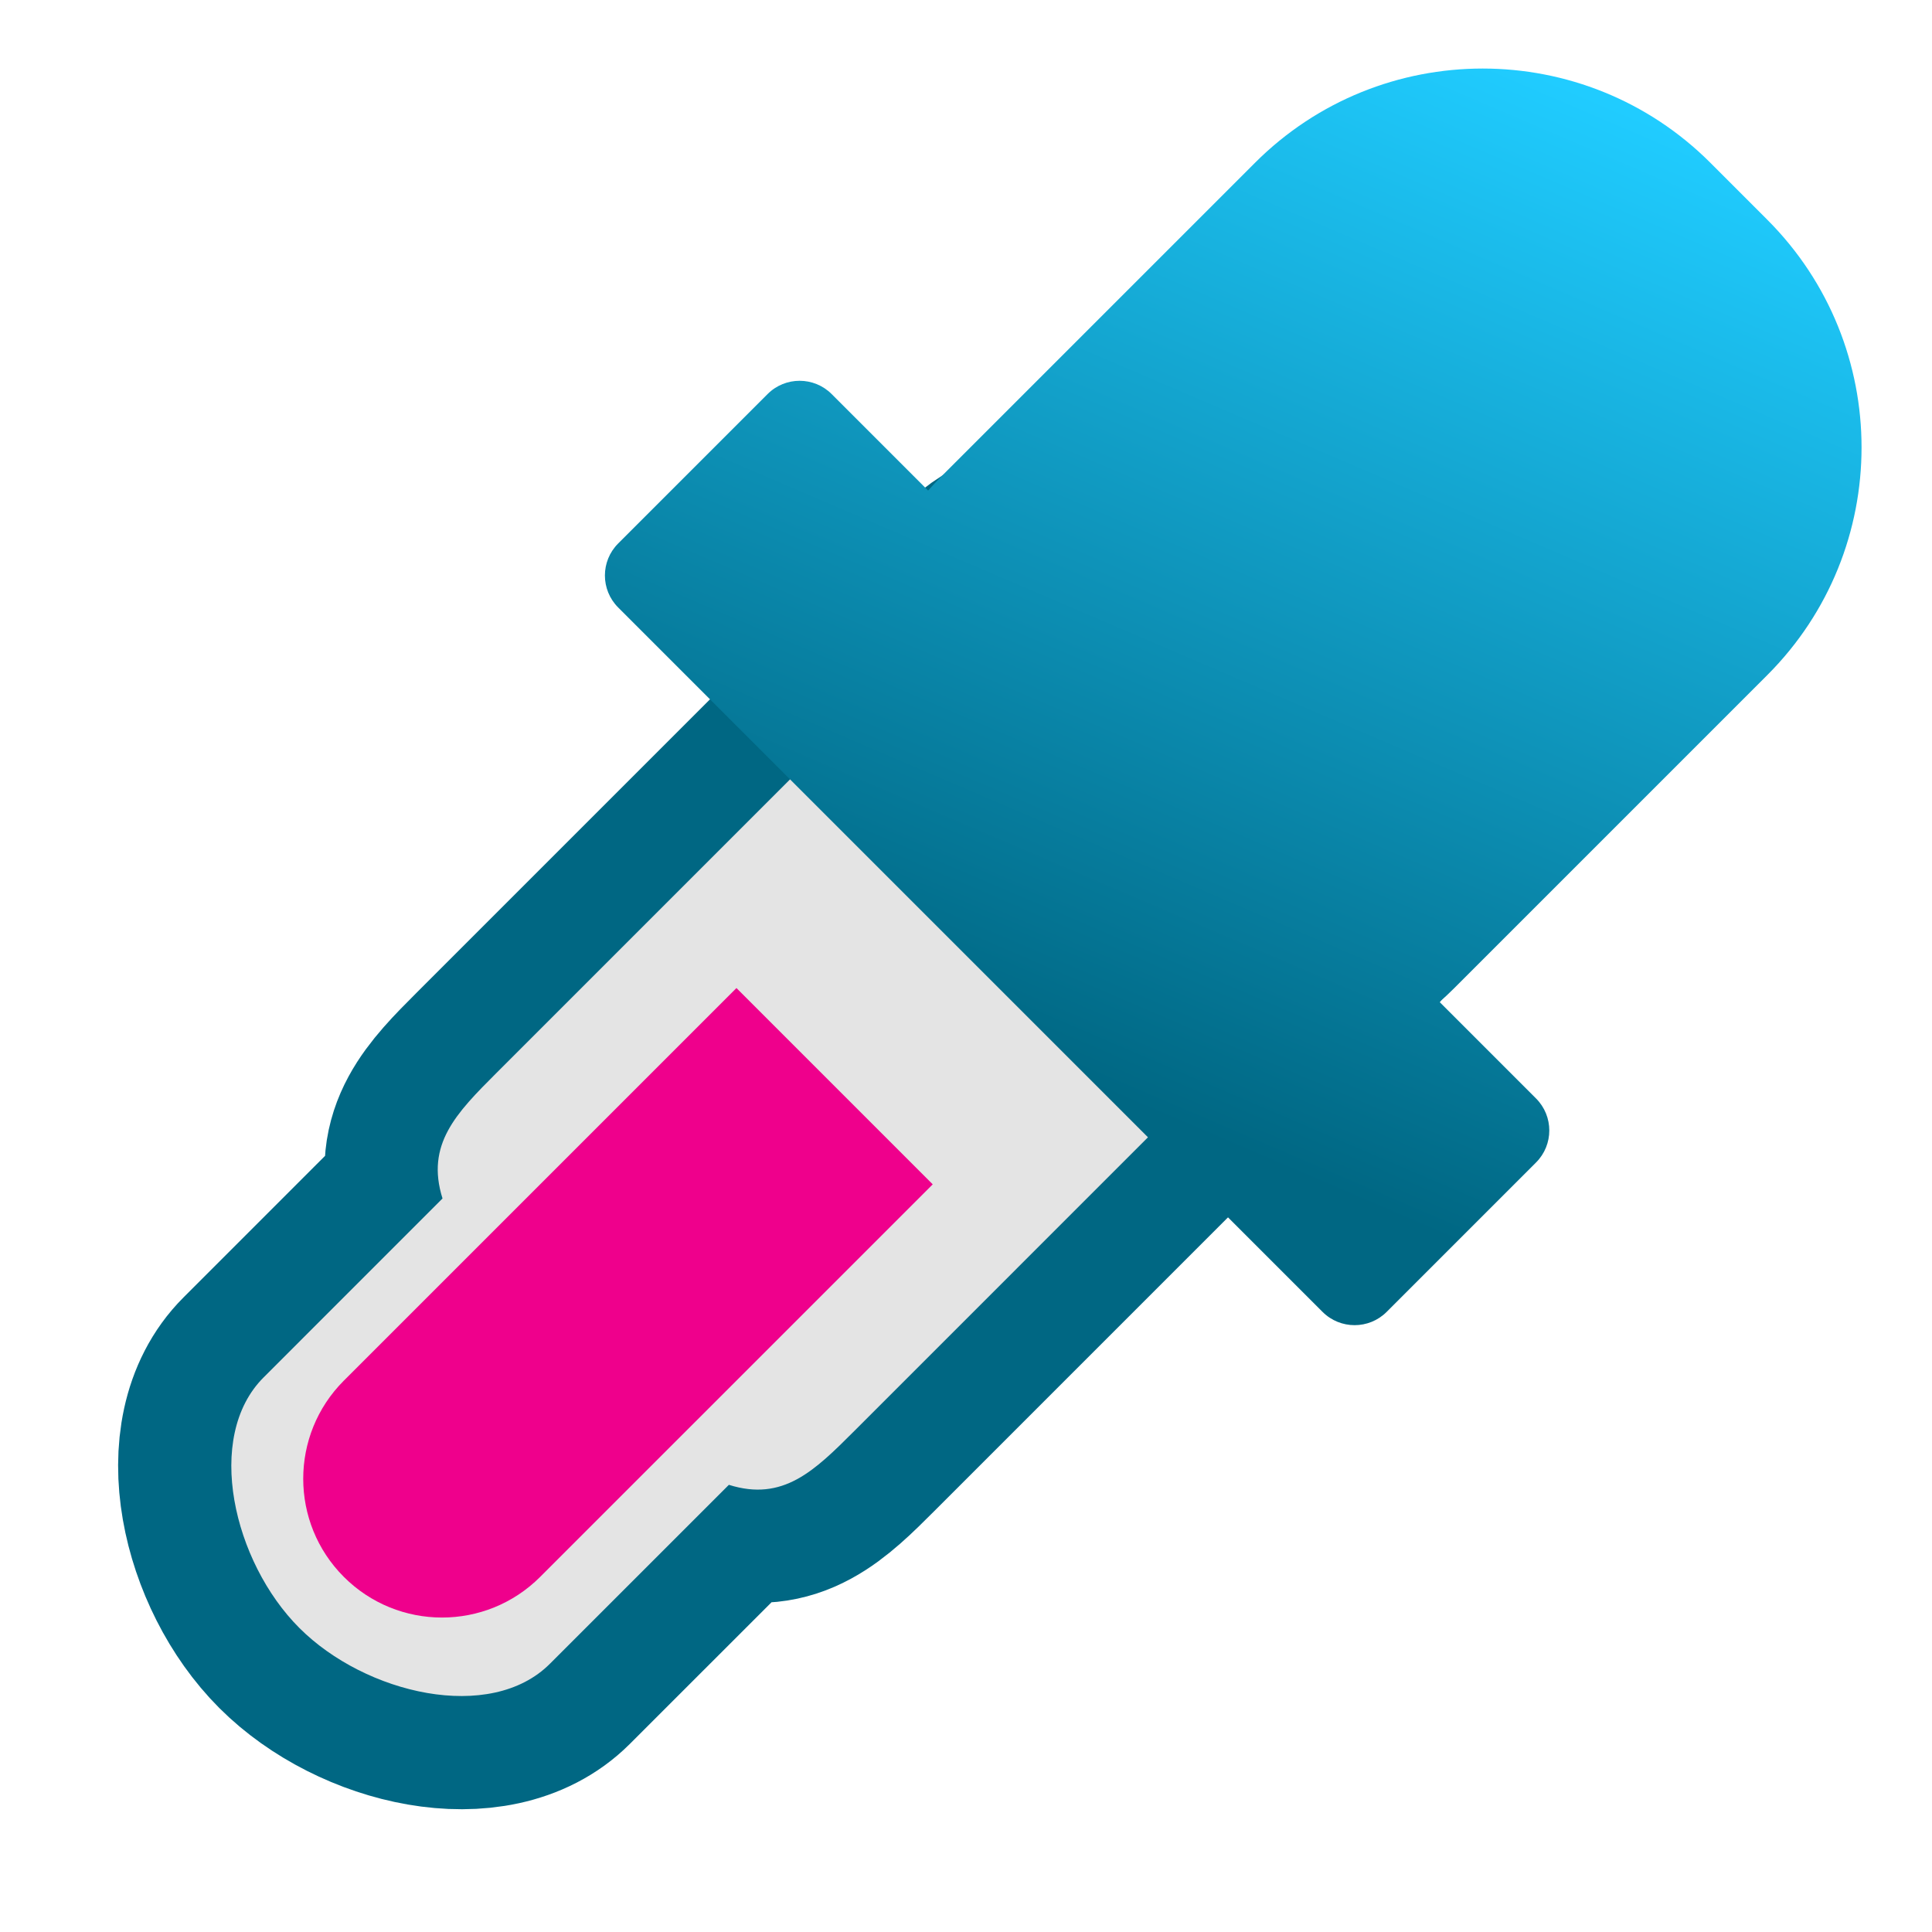
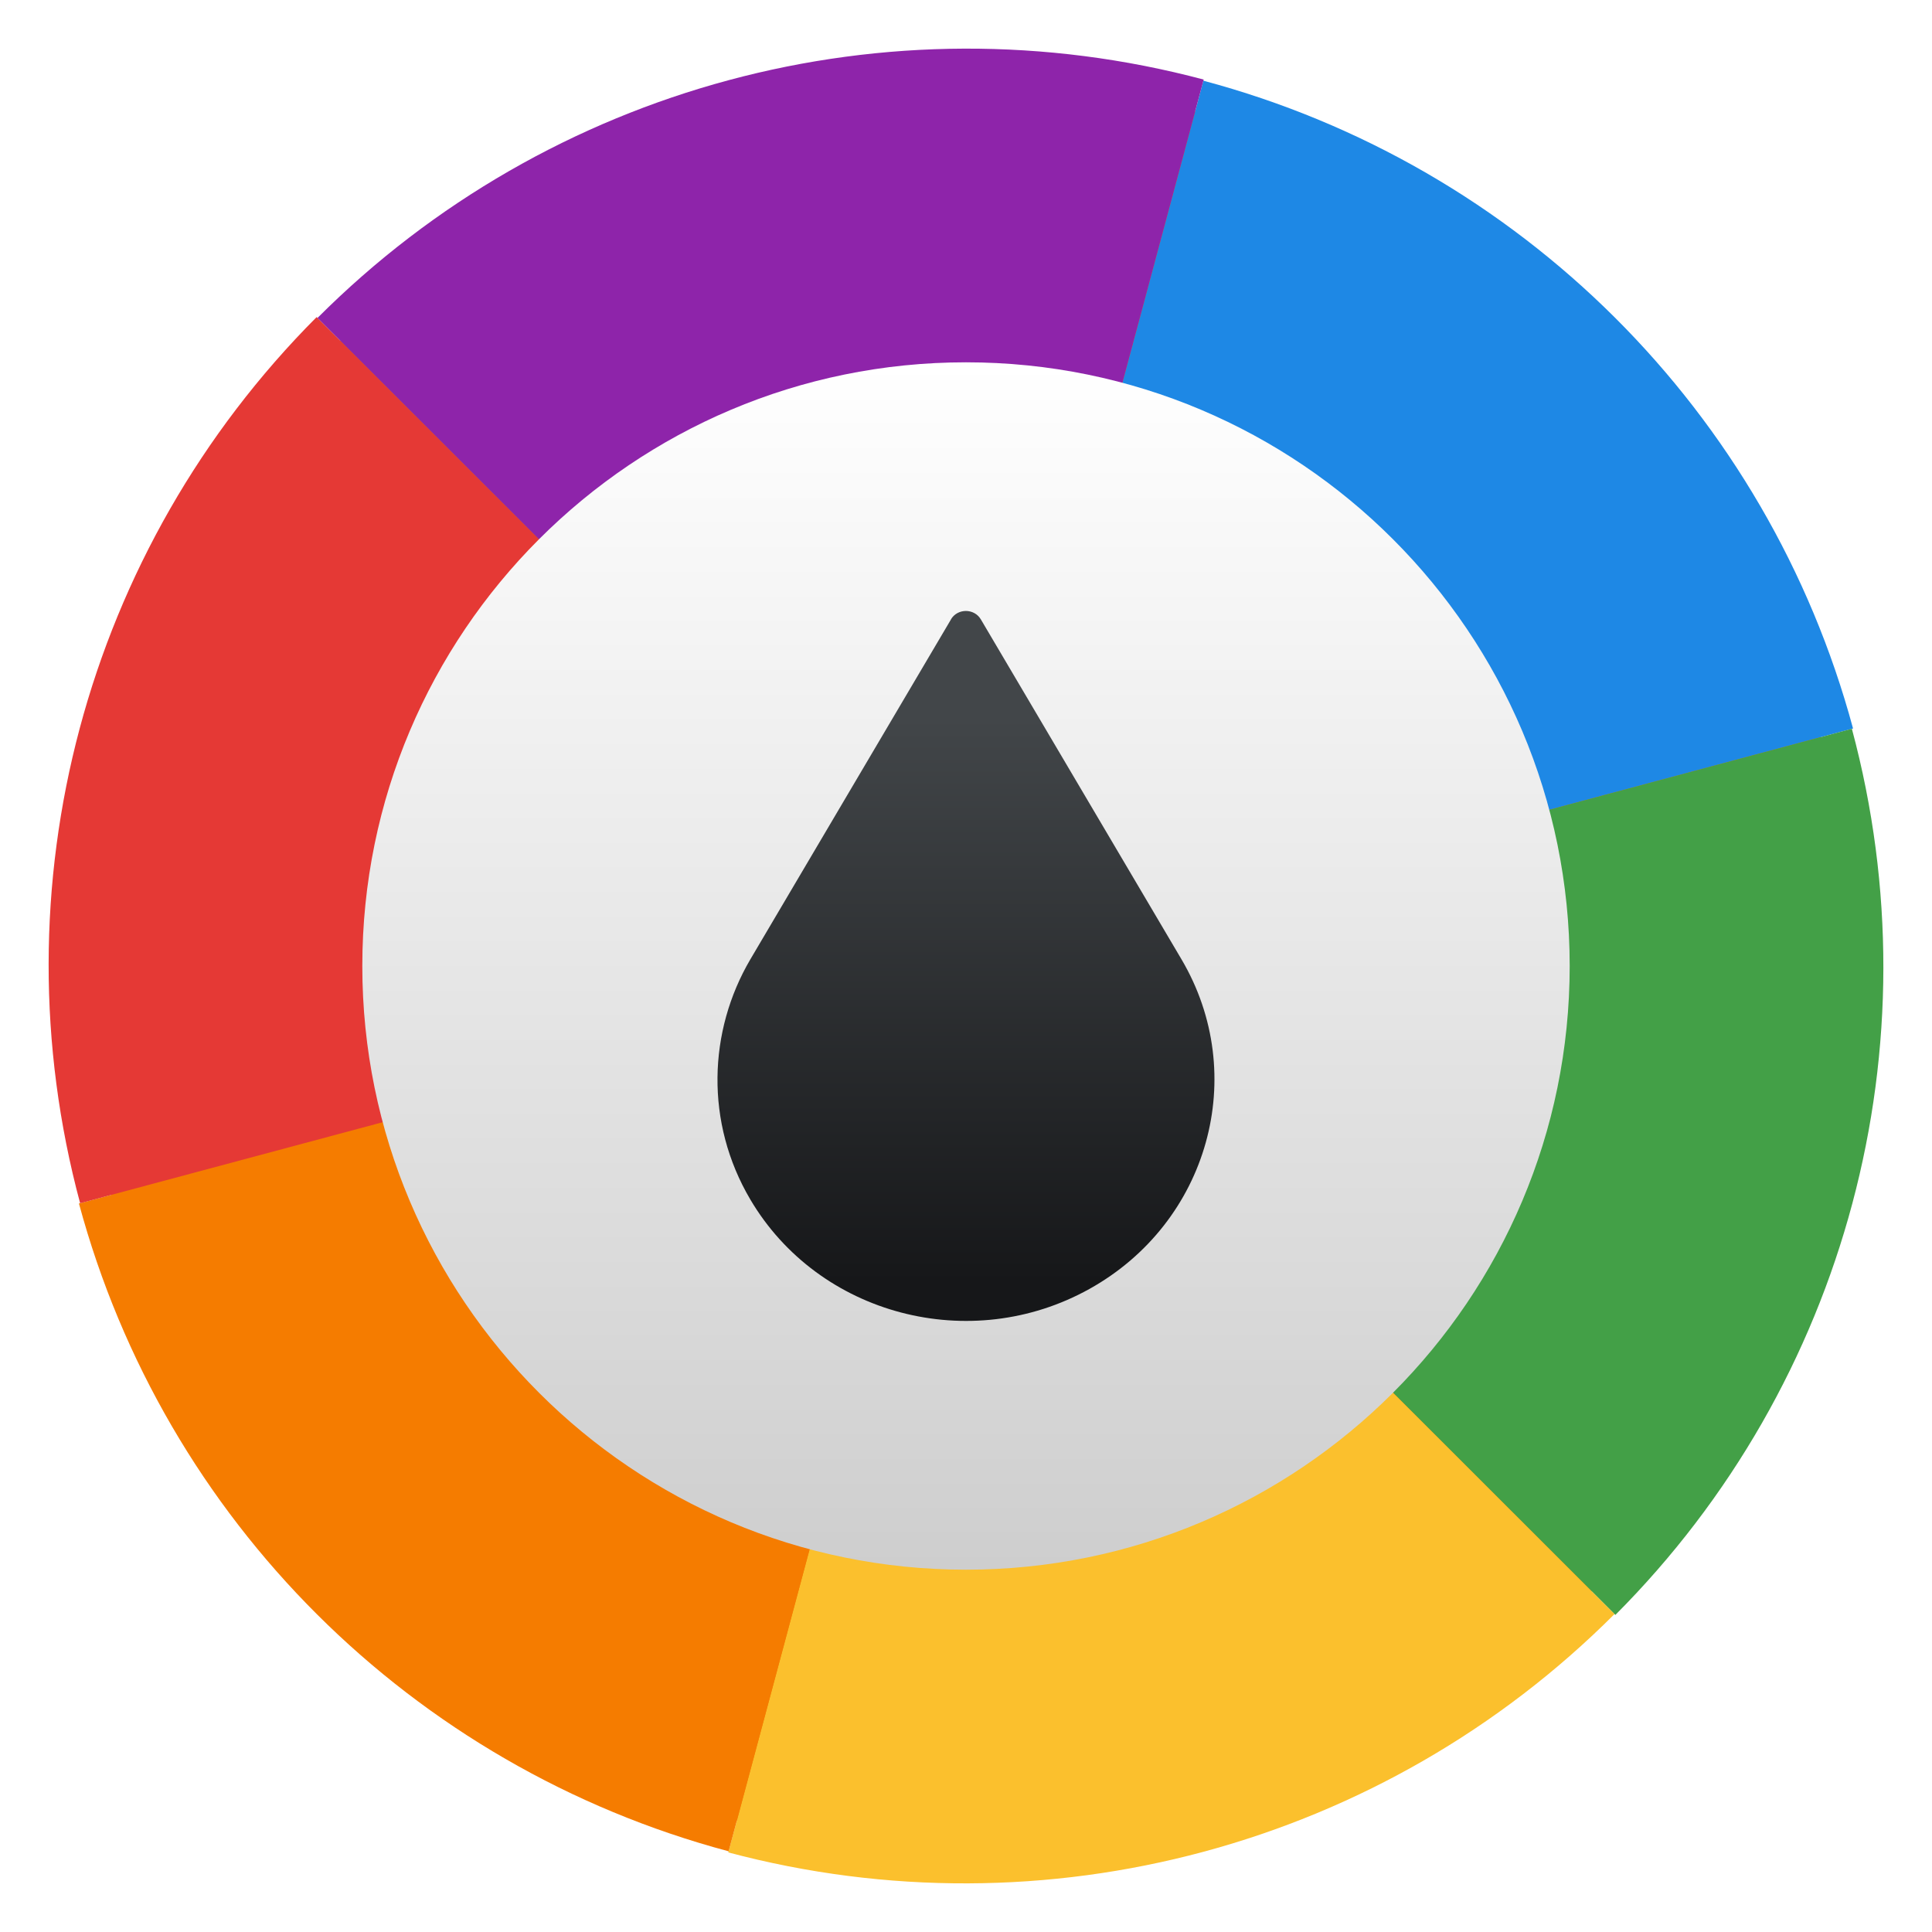
- <svg xmlns="http://www.w3.org/2000/svg" clip-rule="evenodd" fill-rule="evenodd" stroke-linejoin="round" stroke-miterlimit="1.414" viewBox="0 0 48 48">
-   <linearGradient id="a" x2="1" gradientTransform="matrix(14.119 -33.6712 33.6712 14.119 36.3851 36.0318)" gradientUnits="userSpaceOnUse">
-     <stop stop-color="#006783" offset="0" />
-     <stop stop-color="#20ccff" offset="1" />
-   </linearGradient>
-   <g transform="scale(.75)">
-     <path d="m39.954 19.94c-2.19-2.19-5.539-2.366-7.51-.395l-16.006 16.006c-1.319 1.319-2.343 2.358-1.779 4.15l-5.928 5.929c-1.971 1.97-1.004 6.11 1.186 8.299 2.189 2.19 6.329 3.157 8.299 1.186l5.929-5.928c1.792.564 2.831-.46 4.15-1.779l16.006-16.007c1.971-1.97 1.795-5.319-.395-7.509z" fill="none" stroke="#006783" stroke-width="7.5" />
-     <path d="m39.954 19.94c-2.19-2.19-5.539-2.366-7.51-.395l-16.006 16.006c-1.319 1.319-2.343 2.358-1.779 4.15l-5.928 5.929c-1.971 1.97-1.004 6.11 1.186 8.299 2.189 2.19 6.329 3.157 8.299 1.186l5.929-5.928c1.792.564 2.831-.46 4.15-1.779l16.006-16.007c1.971-1.97 1.795-5.319-.395-7.509z" fill="#e4e4e4" fill-rule="nonzero" />
-     <path d="m30.745 16.25c.146-.166.299-.328.457-.486l10.372-10.372c4.162-4.162 10.921-4.162 15.084 0l1.886 1.887c4.163 4.163 4.163 10.921 0 15.084l-10.372 10.372c-.158.158-.32.31-.485.456l3.196 3.197c.586.585.586 1.536 0 2.121l-4.949 4.95c-.586.585-1.536.585-2.122 0l-23.334-23.335c-.586-.585-.586-1.536 0-2.121l4.95-4.95c.585-.585 1.535-.585 2.121 0z" fill="url(#a)" />
-     <path d="m30.898 39.233-6.502-6.503-13.005 13.005c-1.795 1.794-1.795 4.708 0 6.502 1.794 1.795 4.708 1.795 6.502 0z" fill="#ef008c" />
+ <svg xmlns="http://www.w3.org/2000/svg" xmlns:xlink="http://www.w3.org/1999/xlink" width="32" height="32" version="1" id="svg24">
+   <defs id="defs28">
+     <linearGradient id="linearGradient1">
+       <stop style="stop-color:#cecece;stop-opacity:1;" offset="0" id="stop1" />
+       <stop style="stop-color:#ffffff;stop-opacity:1;" offset="1" id="stop2" />
+     </linearGradient>
+     <linearGradient xlink:href="#linearGradient1" id="linearGradient2" x1="16" y1="27.445" x2="16" y2="4.555" gradientUnits="userSpaceOnUse" gradientTransform="matrix(0.8736866,0,0,0.8736866,2.021014,2.021014)" />
+     <linearGradient id="linearGradient1100-3-6" x2="0" y1="539.4" y2="529.4" gradientTransform="matrix(0.9608696,0,0,0.933691,-328.538,-482.4016)" gradientUnits="userSpaceOnUse">
+       <stop stop-color="#161719" offset="0" id="stop9" />
+       <stop stop-color="#424649" offset="1" id="stop10" />
+     </linearGradient>
+   </defs>
+   <g id="g871" transform="matrix(0.5426509,0,0,0.5426509,-1.364828,-1.364829)">
+     <circle id="circle2" r="27" cy="32" cx="32" style="fill:#f57c00" />
+     <path id="path6" d="M 32,32 59.075,24.751 A 28.028,28.01 0 0 0 39.245,4.978 Z" style="fill:#1e88e5" />
+     <path id="path8" d="M 32,32 51.82,51.807 a 28.028,28.01 0 0 0 7.219,-27.048 z" style="fill:#43a047" />
+     <path id="path10" d="M 32,32 24.745,59.056 A 28.028,28.01 0 0 0 51.794,51.781 Z" style="fill:#fbc02d" />
+     <path id="path12" d="M 32,32 4.925,39.249 A 28.028,28.01 0 0 0 24.755,59.022 Z" style="fill:#f57c00" />
+     <path id="path14" d="M 32,32 12.18,12.193 A 28.028,28.01 0 0 0 4.961,39.241 Z" style="fill:#e53935" />
+     <path id="path16" d="M 32,32 39.255,4.944 A 28.028,28.01 0 0 0 12.206,12.219 Z" style="fill:#8e24aa" />
  </g>
+   <circle style="fill:url(#linearGradient2);stroke:none;stroke-width:0.674;stroke-linecap:round;stroke-miterlimit:2;paint-order:stroke markers fill" id="path1" cx="16" cy="16" r="9.999" />
+   <path d="m 15.751,10.26 -3.323,5.63 c -0.699,1.19 -0.752,2.704 0,3.978 1.131,1.916 3.646,2.579 5.618,1.48 1.972,-1.099 2.654,-3.543 1.523,-5.459 l -3.323,-5.63 c -0.11,-0.186 -0.386,-0.186 -0.496,0" style="fill:url(#linearGradient1100-3-6);stroke-width:0.597" id="path11" />
</svg>
